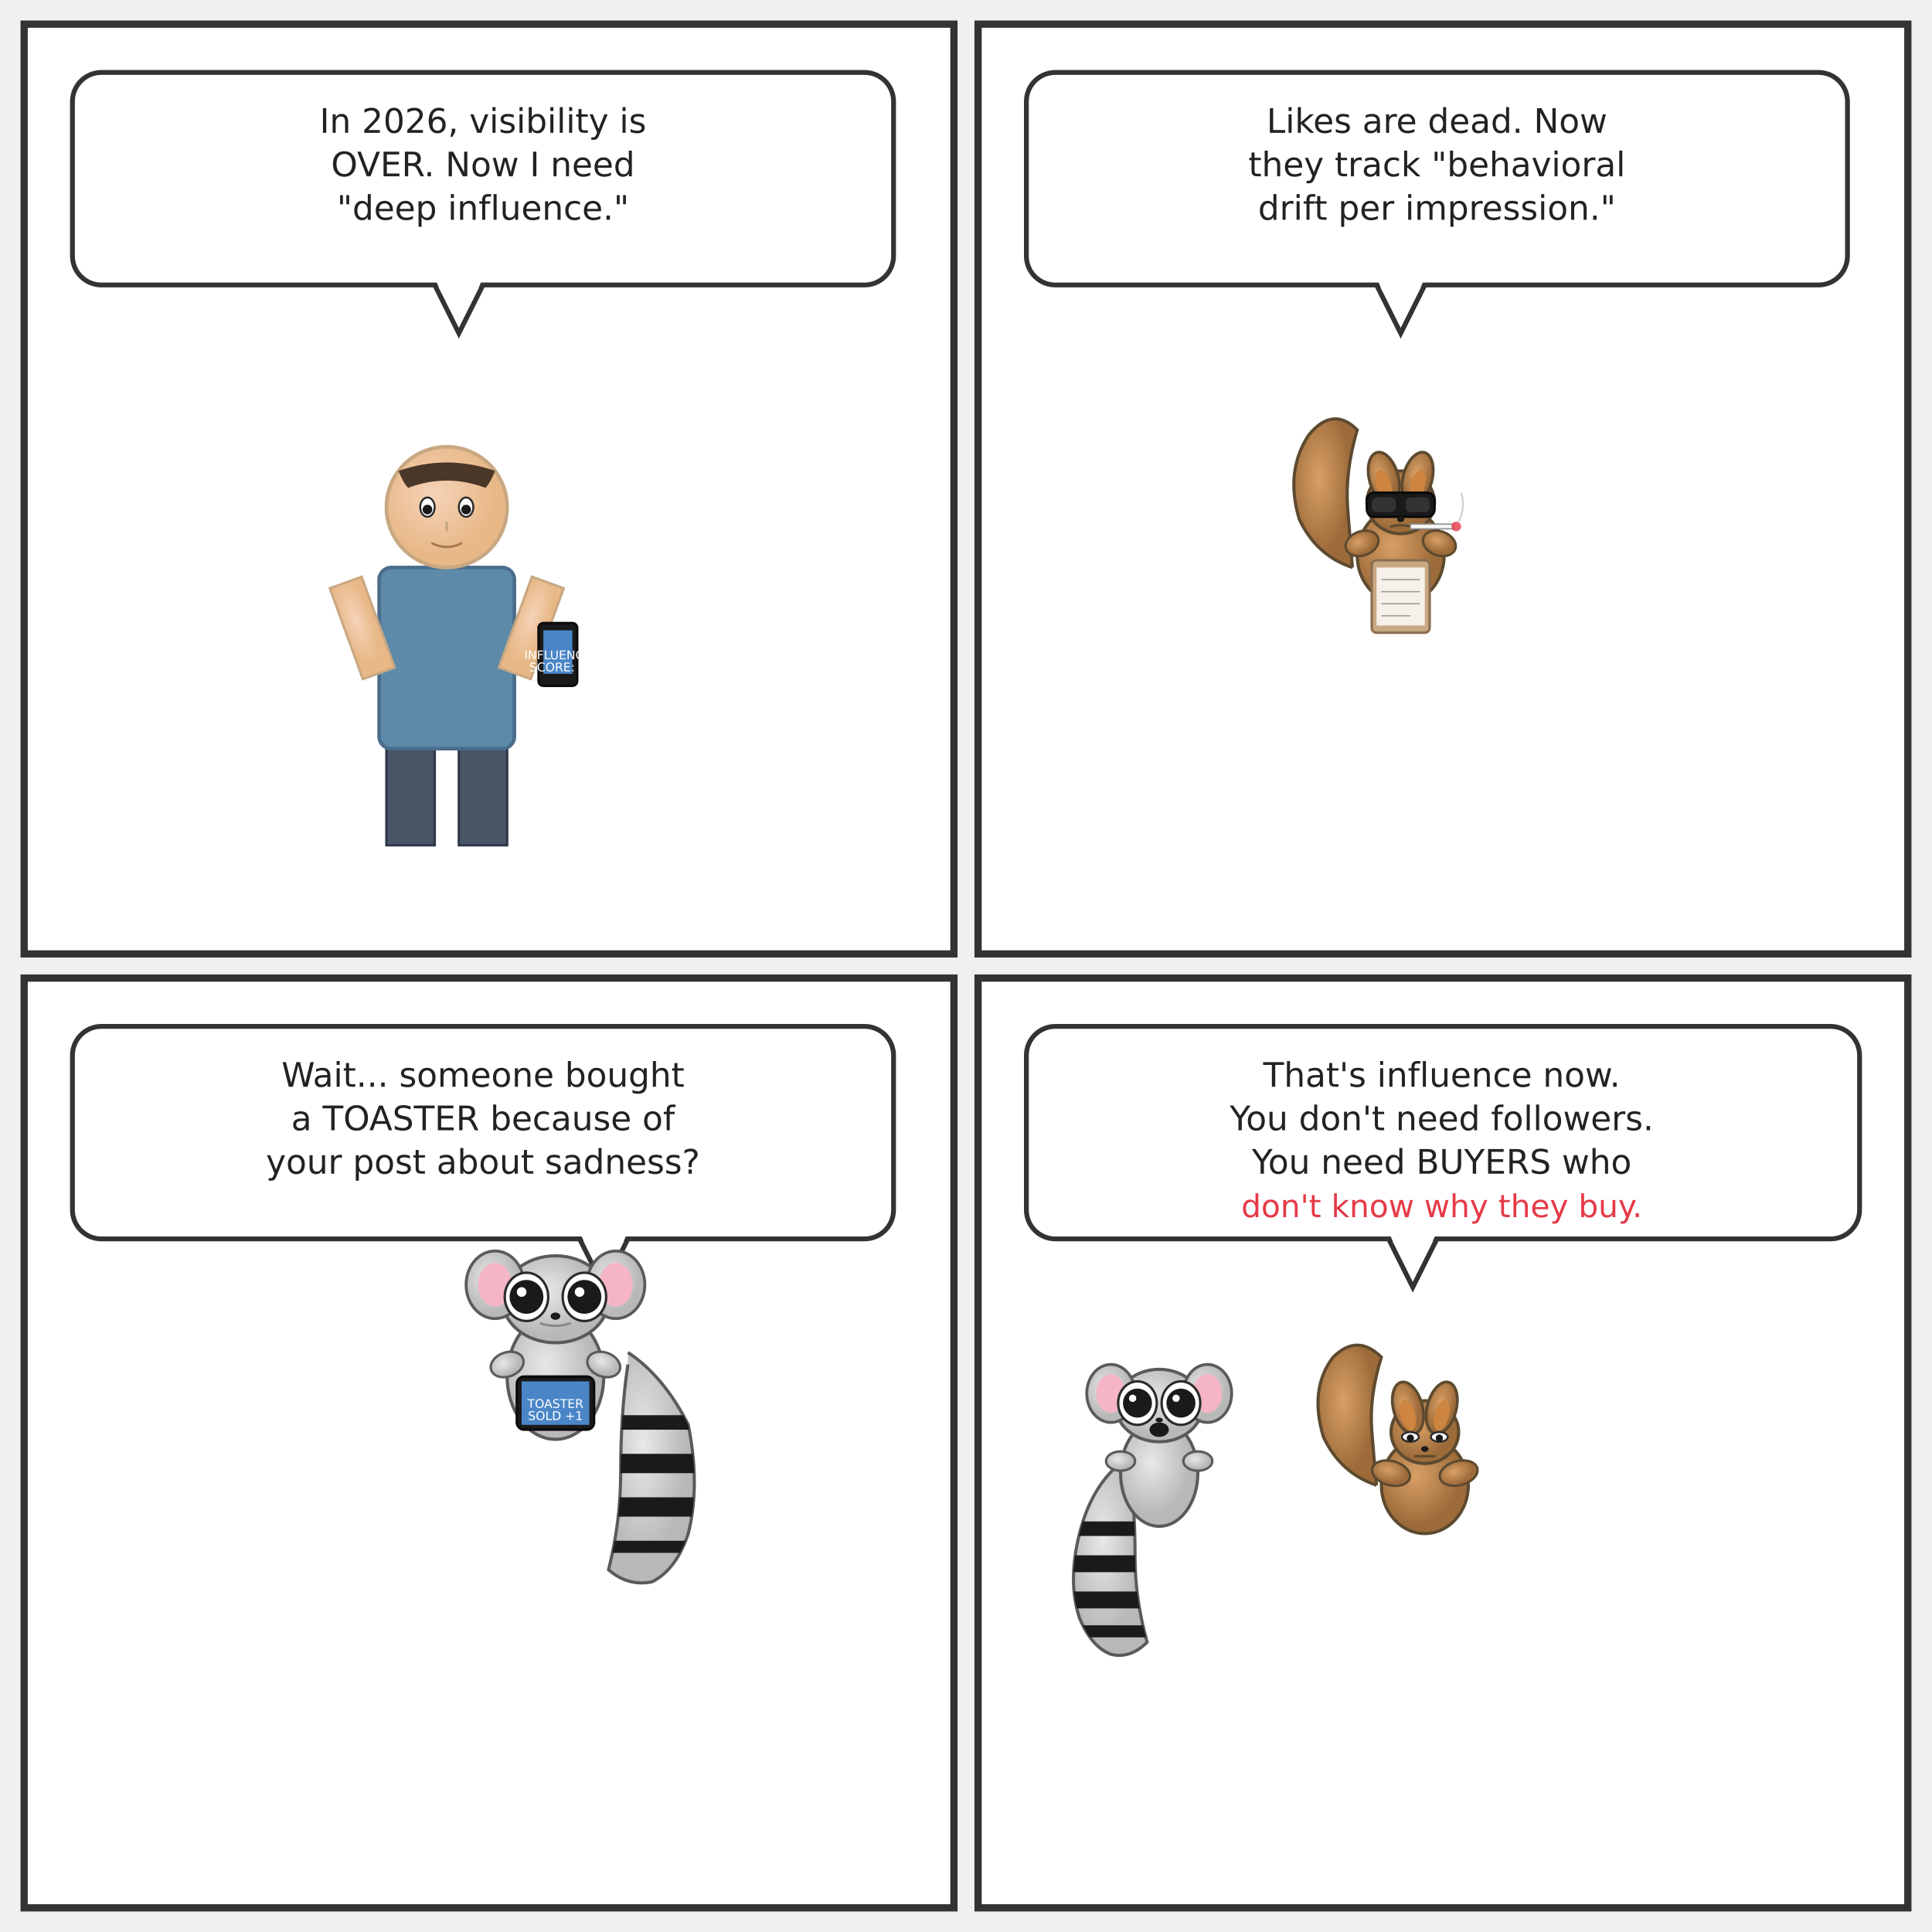
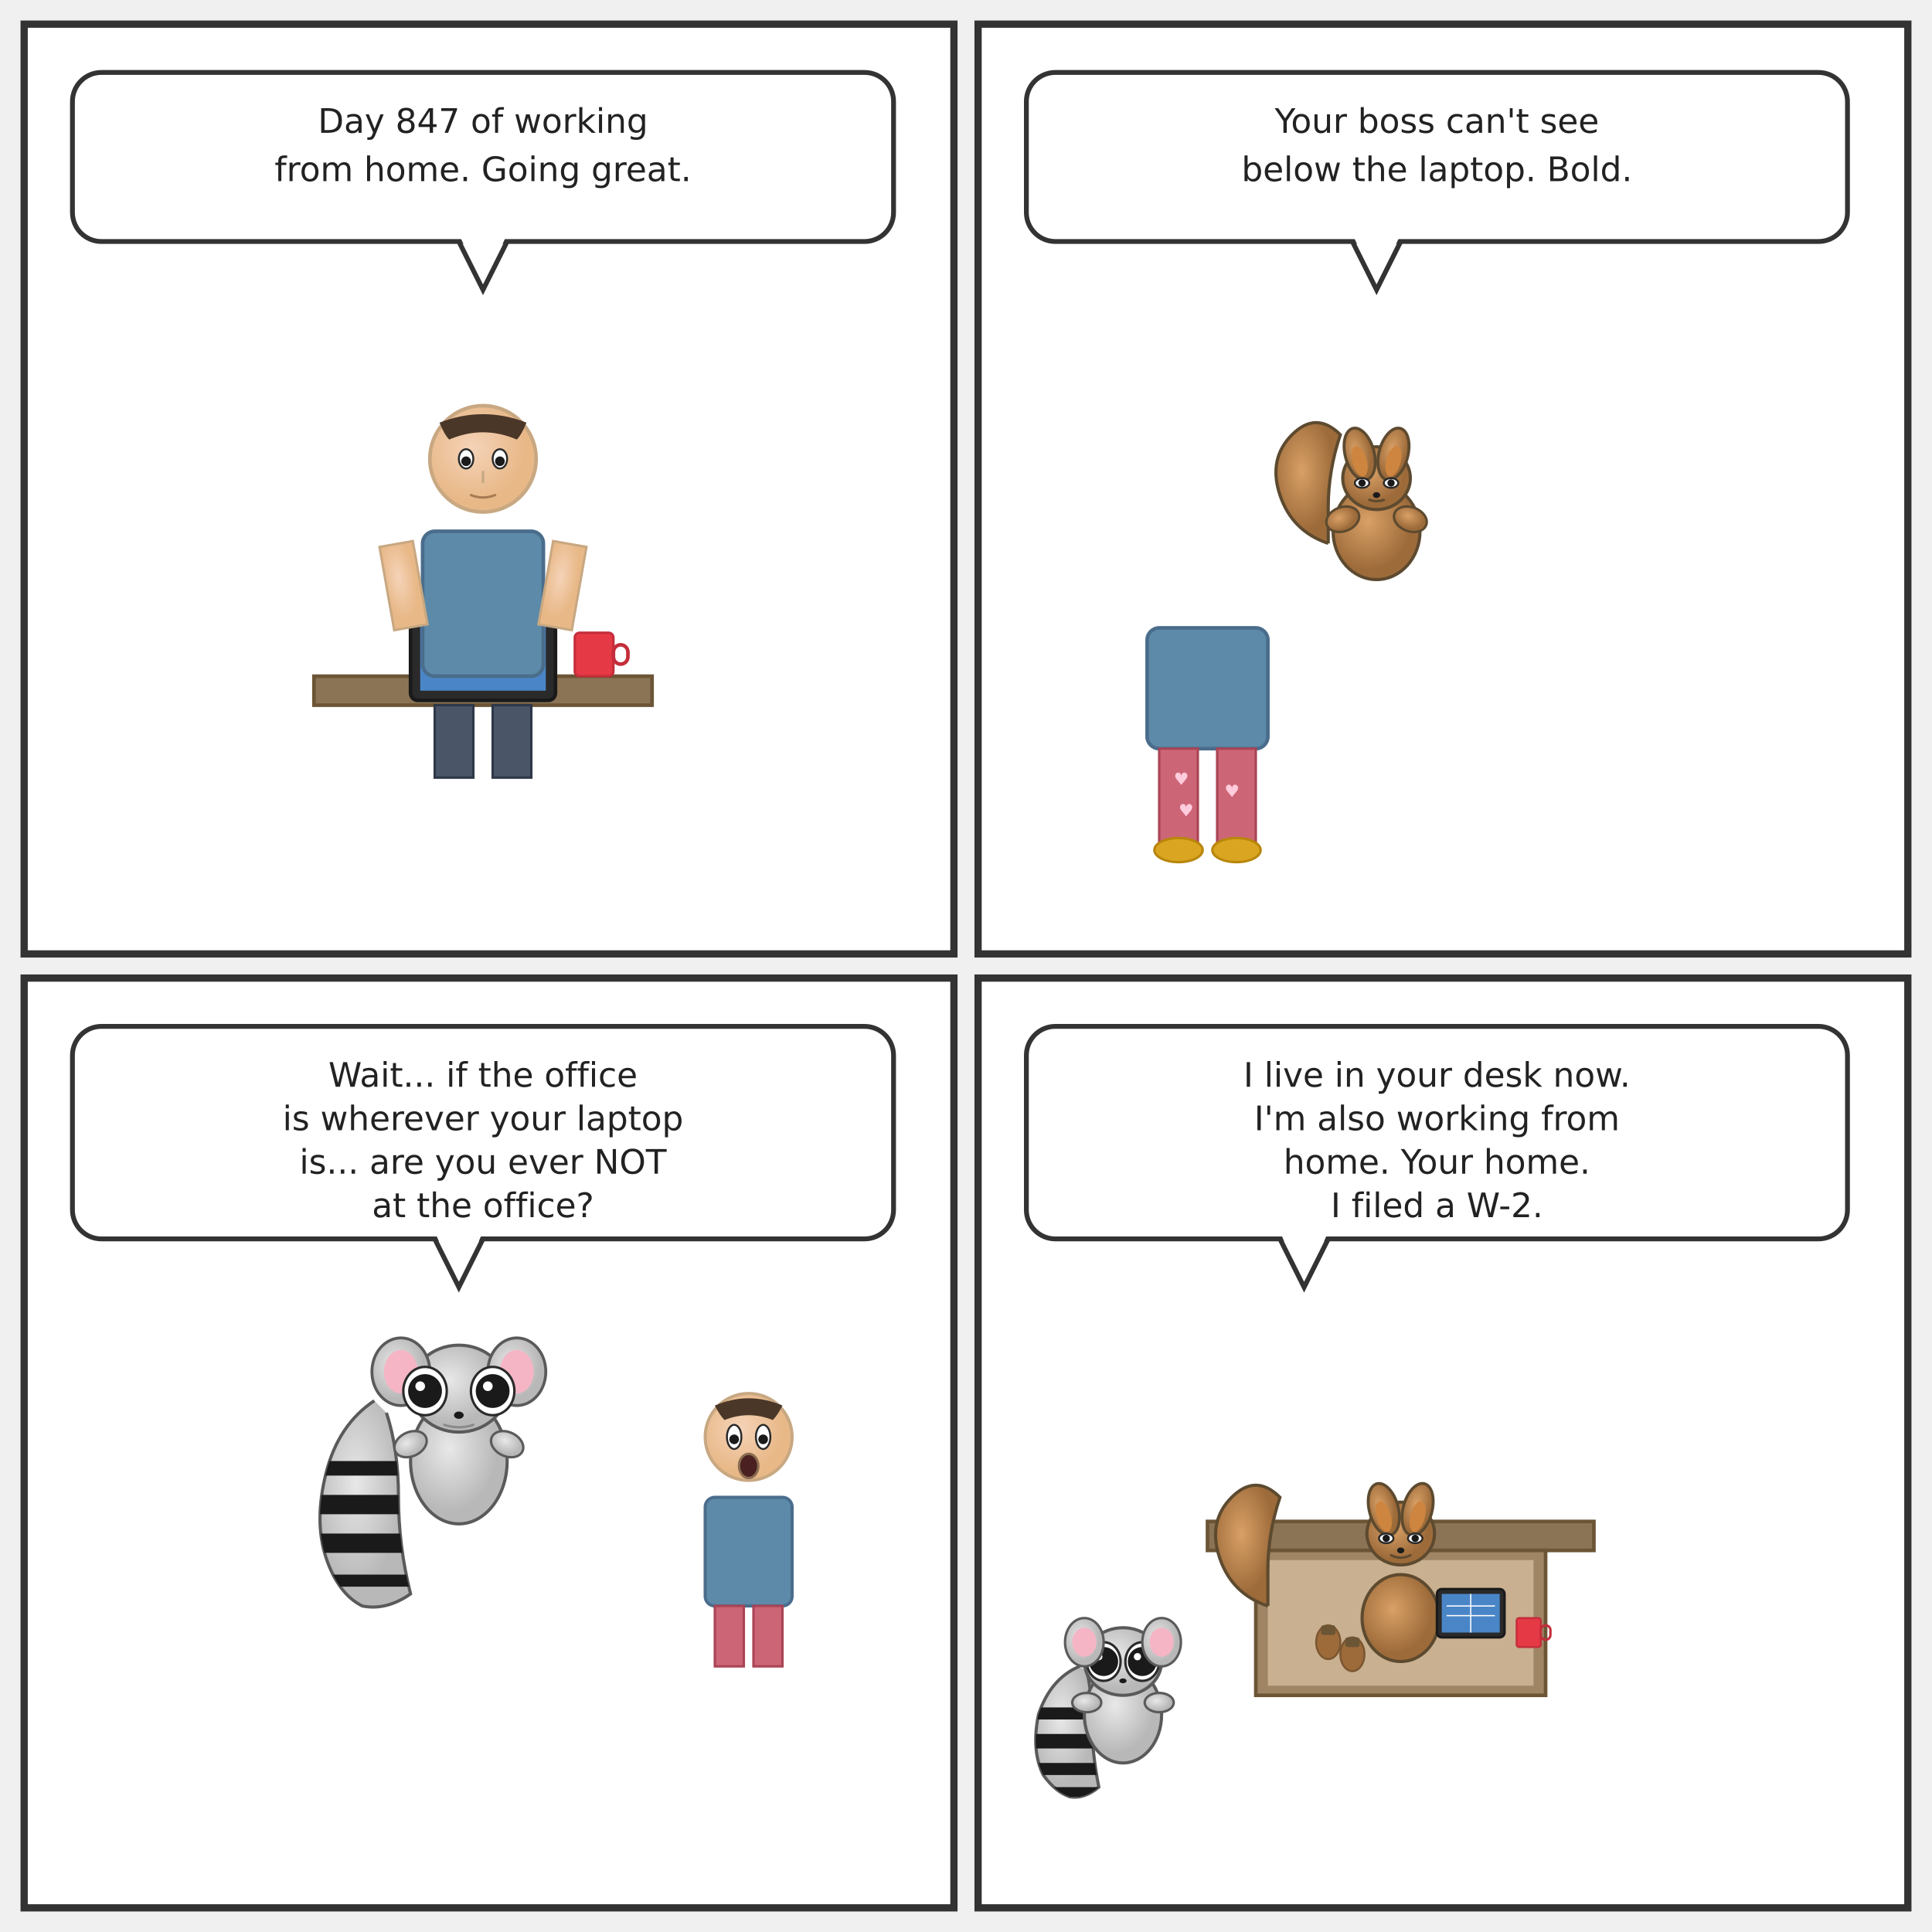
<svg xmlns="http://www.w3.org/2000/svg" viewBox="0 0 800 800">
  <defs>
-     <radialGradient id="sq_fur_sm26a" cx="40%" cy="40%">
+     <radialGradient id="sq_fur_wfh42" cx="40%" cy="40%">
      <stop offset="0%" style="stop-color:#d9a066" />
      <stop offset="100%" style="stop-color:#9d6b3a" />
    </radialGradient>
-     <radialGradient id="lem_fur_sm26a" cx="40%" cy="40%">
+     <radialGradient id="lem_fur_wfh42" cx="40%" cy="40%">
      <stop offset="0%" style="stop-color:#e8e8e8" />
      <stop offset="100%" style="stop-color:#b8b8b8" />
    </radialGradient>
-     <radialGradient id="hum_skin_sm26a" cx="40%" cy="40%">
+     <radialGradient id="hum_skin_wfh42" cx="40%" cy="40%">
      <stop offset="0%" style="stop-color:#f5d3b8" />
      <stop offset="100%" style="stop-color:#e8b887" />
    </radialGradient>
  </defs>
  <rect x="10" y="10" width="385" height="385" fill="#fff" stroke="#333" stroke-width="3" />
-   <rect x="30" y="30" width="340" height="88" rx="12" fill="#fff" stroke="#333" stroke-width="2" />
-   <polygon points="180,115 190,138 200,115" fill="#fff" />
-   <path d="M 180,118 L 190,138 L 200,118" fill="none" stroke="#333" stroke-width="2" />
-   <text x="200" y="55" font-family="DejaVu Sans" font-size="14" text-anchor="middle" fill="#222">In 2026, visibility is</text>
-   <text x="200" y="73" font-family="DejaVu Sans" font-size="14" text-anchor="middle" fill="#222">OVER. Now I need</text>
-   <text x="200" y="91" font-family="DejaVu Sans" font-size="14" text-anchor="middle" fill="#222">"deep influence."</text>
-   <g transform="translate(185, 170)">
-     <rect x="-25" y="140" width="20" height="40" fill="#4a5568" stroke="#2d3748" stroke-width="1" />
-     <rect x="5" y="140" width="20" height="40" fill="#4a5568" stroke="#2d3748" stroke-width="1" />
-     <rect x="-28" y="65" width="56" height="75" rx="5" fill="#5d8aa8" stroke="#4a6d8c" stroke-width="1.5" />
-     <rect x="-42" y="70" width="14" height="40" fill="url(#hum_skin_sm26a)" stroke="#c8a882" stroke-width="1" transform="rotate(-20 -35 90)" />
-     <rect x="28" y="70" width="14" height="40" fill="url(#hum_skin_sm26a)" stroke="#c8a882" stroke-width="1" transform="rotate(20 35 90)" />
-     <circle cx="0" cy="40" r="25" fill="url(#hum_skin_sm26a)" stroke="#c8a882" stroke-width="1.5" />
-     <path d="M -20 25 Q 0 18 20 25 Q 18 30 16 32 Q 0 26 -16 32 Q -18 30 -20 25" fill="#4a3728" />
-     <ellipse cx="-8" cy="40" rx="3" ry="4" fill="#fff" stroke="#2a2a2a" stroke-width="0.8" />
-     <circle cx="-8" cy="41" r="2" fill="#1a1a1a" />
-     <ellipse cx="8" cy="40" rx="3" ry="4" fill="#fff" stroke="#2a2a2a" stroke-width="0.8" />
-     <circle cx="8" cy="41" r="2" fill="#1a1a1a" />
-     <line x1="0" y1="46" x2="0" y2="50" stroke="#c4a882" stroke-width="1" />
-     <path d="M -6 55 Q 0 58 6 55" fill="none" stroke="#a67c52" stroke-width="1" stroke-linecap="round" />
-     <rect x="38" y="88" width="16" height="26" rx="2" fill="#1a1a1a" stroke="#0a0a0a" stroke-width="1" />
-     <rect x="40" y="91" width="12" height="18" fill="#4a86c7" />
-     <text x="46" y="103" font-family="DejaVu Sans" font-size="5" text-anchor="middle" fill="#fff">INFLUENCE</text>
-     <text x="46" y="108" font-family="DejaVu Sans" font-size="5" text-anchor="middle" fill="#fff">SCORE: 3</text>
+   <rect x="30" y="30" width="340" height="70" rx="12" fill="#fff" stroke="#333" stroke-width="2" />
+   <polygon points="190,97 200,118 210,97" fill="#fff" />
+   <path d="M 190,100 L 200,120 L 210,100" fill="none" stroke="#333" stroke-width="2" />
+   <text x="200" y="55" font-family="DejaVu Sans" font-size="14" text-anchor="middle" fill="#222">Day 847 of working</text>
+   <text x="200" y="75" font-family="DejaVu Sans" font-size="14" text-anchor="middle" fill="#222">from home. Going great.</text>
+   <g transform="translate(200, 200)">
+     <rect x="-70" y="80" width="140" height="12" fill="#8B7355" stroke="#6b5535" stroke-width="1.5" />
+     <rect x="-30" y="50" width="60" height="40" rx="3" fill="#2a2a2a" stroke="#1a1a1a" stroke-width="1.5" />
+     <rect x="-26" y="54" width="52" height="32" fill="#4a86c7" />
+     <rect x="-20" y="58" width="10" height="10" fill="#f5d3b8" stroke="#ccc" stroke-width="0.5" />
+     <rect x="-6" y="58" width="10" height="10" fill="#f5d3b8" stroke="#ccc" stroke-width="0.5" />
+     <rect x="8" y="58" width="10" height="10" fill="#f5d3b8" stroke="#ccc" stroke-width="0.5" />
+     <rect x="-25" y="20" width="50" height="60" rx="5" fill="#5d8aa8" stroke="#4a6d8c" stroke-width="1.5" />
+     <circle cx="0" cy="-10" r="22" fill="url(#hum_skin_wfh42)" stroke="#c8a882" stroke-width="1.5" />
+     <path d="M -18 -25 Q 0 -32 18 -25 Q 16 -20 14 -18 Q 0 -24 -14 -18 Q -16 -20 -18 -25" fill="#4a3728" />
+     <ellipse cx="-7" cy="-10" rx="3" ry="4" fill="#fff" stroke="#2a2a2a" stroke-width="0.8" />
+     <circle cx="-7" cy="-9" r="2" fill="#1a1a1a" />
+     <ellipse cx="7" cy="-10" rx="3" ry="4" fill="#fff" stroke="#2a2a2a" stroke-width="0.8" />
+     <circle cx="7" cy="-9" r="2" fill="#1a1a1a" />
+     <line x1="0" y1="-5" x2="0" y2="0" stroke="#c4a882" stroke-width="1" />
+     <path d="M -5 5 Q 0 7 5 5" fill="none" stroke="#a67c52" stroke-width="1" stroke-linecap="round" />
+     <rect x="-40" y="25" width="14" height="35" fill="url(#hum_skin_wfh42)" stroke="#c8a882" stroke-width="1" transform="rotate(-10 -33 42)" />
+     <rect x="26" y="25" width="14" height="35" fill="url(#hum_skin_wfh42)" stroke="#c8a882" stroke-width="1" transform="rotate(10 33 42)" />
+     <rect x="-20" y="92" width="16" height="30" fill="#4a5568" stroke="#2d3748" stroke-width="1" />
+     <rect x="4" y="92" width="16" height="30" fill="#4a5568" stroke="#2d3748" stroke-width="1" />
+     <rect x="38" y="62" width="16" height="18" rx="2" fill="#E63946" stroke="#c42d3a" stroke-width="1" />
+     <rect x="54" y="67" width="6" height="8" rx="3" fill="none" stroke="#c42d3a" stroke-width="1.5" />
  </g>
  <rect x="405" y="10" width="385" height="385" fill="#fff" stroke="#333" stroke-width="3" />
-   <rect x="425" y="30" width="340" height="88" rx="12" fill="#fff" stroke="#333" stroke-width="2" />
-   <polygon points="570,115 580,138 590,115" fill="#fff" />
-   <path d="M 570,118 L 580,138 L 590,118" fill="none" stroke="#333" stroke-width="2" />
-   <text x="595" y="55" font-family="DejaVu Sans" font-size="14" text-anchor="middle" fill="#222">Likes are dead. Now</text>
-   <text x="595" y="73" font-family="DejaVu Sans" font-size="14" text-anchor="middle" fill="#222">they track "behavioral</text>
-   <text x="595" y="91" font-family="DejaVu Sans" font-size="14" text-anchor="middle" fill="#222">drift per impression."</text>
-   <g transform="translate(580, 210)">
-     <path d="M -20 25 Q -35 20 -42 5 Q -48 -15 -38 -30 Q -28 -42 -18 -32 Q -23 -15 -22 0 Q -21 12 -20 25" fill="url(#sq_fur_sm26a)" stroke="#5d4a2f" stroke-width="1.3" />
-     <ellipse cx="0" cy="20" rx="18" ry="20" fill="url(#sq_fur_sm26a)" stroke="#5d4a2f" stroke-width="1.3" />
-     <ellipse cx="0" cy="-2" rx="14" ry="13" fill="url(#sq_fur_sm26a)" stroke="#5d4a2f" stroke-width="1.3" />
-     <ellipse cx="-7" cy="-12" rx="6" ry="11" fill="url(#sq_fur_sm26a)" stroke="#5d4a2f" stroke-width="1.2" transform="rotate(-15 -7 -12)" />
-     <ellipse cx="7" cy="-12" rx="6" ry="11" fill="url(#sq_fur_sm26a)" stroke="#5d4a2f" stroke-width="1.2" transform="rotate(15 7 -12)" />
-     <ellipse cx="-7" cy="-9" rx="3" ry="6.5" fill="#cd853f" transform="rotate(-15 -7 -9)" />
-     <ellipse cx="7" cy="-9" rx="3" ry="6.5" fill="#cd853f" transform="rotate(15 7 -9)" />
-     <rect x="-14" y="-6" width="28" height="10" rx="3" fill="#1a1a1a" stroke="#0a0a0a" stroke-width="1" />
-     <rect x="-12" y="-4" width="10" height="6" rx="2" fill="#333" />
-     <rect x="2" y="-4" width="10" height="6" rx="2" fill="#333" />
-     <ellipse cx="0" cy="5" rx="1.5" ry="1.2" fill="#1a1a1a" />
-     <path d="M -4 8 Q 0 7 4 8" fill="none" stroke="#5d4a2f" stroke-width="1" stroke-linecap="round" />
-     <rect x="4" y="7" width="18" height="2" fill="#f5f5f5" stroke="#8a8a8a" stroke-width="0.5" />
-     <circle cx="23" cy="8" r="2" fill="#e63946" opacity="0.8" />
-     <path d="M 24 6 Q 27 0 25 -6" fill="none" stroke="#aaa" stroke-width="0.8" opacity="0.5" />
-     <ellipse cx="-16" cy="15" rx="7" ry="5" fill="url(#sq_fur_sm26a)" stroke="#5d4a2f" stroke-width="1" transform="rotate(-20 -16 15)" />
-     <ellipse cx="16" cy="15" rx="7" ry="5" fill="url(#sq_fur_sm26a)" stroke="#5d4a2f" stroke-width="1" transform="rotate(20 16 15)" />
-     <rect x="-12" y="22" width="24" height="30" rx="2" fill="#c8a882" stroke="#8a6d51" stroke-width="1" />
-     <rect x="-10" y="25" width="20" height="24" fill="#f5f0e8" />
-     <line x1="-8" y1="30" x2="8" y2="30" stroke="#999" stroke-width="0.5" />
-     <line x1="-8" y1="35" x2="8" y2="35" stroke="#999" stroke-width="0.5" />
-     <line x1="-8" y1="40" x2="8" y2="40" stroke="#999" stroke-width="0.5" />
-     <line x1="-8" y1="45" x2="4" y2="45" stroke="#999" stroke-width="0.5" />
+   <rect x="425" y="30" width="340" height="70" rx="12" fill="#fff" stroke="#333" stroke-width="2" />
+   <polygon points="560,97 570,118 580,97" fill="#fff" />
+   <path d="M 560,100 L 570,120 L 580,100" fill="none" stroke="#333" stroke-width="2" />
+   <text x="595" y="55" font-family="DejaVu Sans" font-size="14" text-anchor="middle" fill="#222">Your boss can't see</text>
+   <text x="595" y="75" font-family="DejaVu Sans" font-size="14" text-anchor="middle" fill="#222">below the laptop. Bold.</text>
+   <g transform="translate(570, 210)">
+     <path d="M -20 15 Q -35 10 -40 -5 Q -45 -20 -35 -30 Q -25 -40 -15 -30 Q -20 -15 -20 0 Q -20 8 -20 15" fill="url(#sq_fur_wfh42)" stroke="#5d4a2f" stroke-width="1.3" />
+     <ellipse cx="0" cy="10" rx="18" ry="20" fill="url(#sq_fur_wfh42)" stroke="#5d4a2f" stroke-width="1.3" />
+     <ellipse cx="0" cy="-12" rx="14" ry="13" fill="url(#sq_fur_wfh42)" stroke="#5d4a2f" stroke-width="1.3" />
+     <ellipse cx="-7" cy="-22" rx="6" ry="11" fill="url(#sq_fur_wfh42)" stroke="#5d4a2f" stroke-width="1.2" transform="rotate(-15 -7 -22)" />
+     <ellipse cx="7" cy="-22" rx="6" ry="11" fill="url(#sq_fur_wfh42)" stroke="#5d4a2f" stroke-width="1.2" transform="rotate(15 7 -22)" />
+     <ellipse cx="-7" cy="-19" rx="3" ry="6.5" fill="#cd853f" transform="rotate(-15 -7 -19)" />
+     <ellipse cx="7" cy="-19" rx="3" ry="6.5" fill="#cd853f" transform="rotate(15 7 -19)" />
+     <ellipse cx="-6" cy="-10" rx="3" ry="2" fill="#fff" stroke="#2a2a2a" stroke-width="0.8" />
+     <circle cx="-6" cy="-10" r="1.5" fill="#1a1a1a" />
+     <ellipse cx="6" cy="-10" rx="3" ry="2" fill="#fff" stroke="#2a2a2a" stroke-width="0.8" />
+     <circle cx="6" cy="-10" r="1.5" fill="#1a1a1a" />
+     <ellipse cx="0" cy="-5" rx="1.5" ry="1.2" fill="#1a1a1a" />
+     <path d="M -3 -3 Q 0 -2 3 -3" fill="none" stroke="#5d4a2f" stroke-width="1" stroke-linecap="round" />
+     <ellipse cx="-14" cy="5" rx="7" ry="5" fill="url(#sq_fur_wfh42)" stroke="#5d4a2f" stroke-width="1" transform="rotate(-20 -14 5)" />
+     <ellipse cx="14" cy="5" rx="7" ry="5" fill="url(#sq_fur_wfh42)" stroke="#5d4a2f" stroke-width="1" transform="rotate(20 14 5)" />
+   </g>
+   <g transform="translate(500, 240)">
+     <rect x="-25" y="20" width="50" height="50" rx="5" fill="#5d8aa8" stroke="#4a6d8c" stroke-width="1.5" />
+     <rect x="-20" y="70" width="16" height="40" fill="#cc6677" stroke="#aa4455" stroke-width="1" />
+     <rect x="4" y="70" width="16" height="40" fill="#cc6677" stroke="#aa4455" stroke-width="1" />
+     <text x="-14" y="85" font-family="DejaVu Sans" font-size="7" fill="#ffccdd">♥</text>
+     <text x="7" y="90" font-family="DejaVu Sans" font-size="7" fill="#ffccdd">♥</text>
+     <text x="-12" y="98" font-family="DejaVu Sans" font-size="7" fill="#ffccdd">♥</text>
+     <ellipse cx="-12" cy="112" rx="10" ry="5" fill="#daa520" stroke="#b8860b" stroke-width="1" />
+     <ellipse cx="12" cy="112" rx="10" ry="5" fill="#daa520" stroke="#b8860b" stroke-width="1" />
  </g>
  <rect x="10" y="405" width="385" height="385" fill="#fff" stroke="#333" stroke-width="3" />
  <rect x="30" y="425" width="340" height="88" rx="12" fill="#fff" stroke="#333" stroke-width="2" />
-   <polygon points="240,510 250,533 260,510" fill="#fff" />
-   <path d="M 240,513 L 250,533 L 260,513" fill="none" stroke="#333" stroke-width="2" />
-   <text x="200" y="450" font-family="DejaVu Sans" font-size="14" text-anchor="middle" fill="#222">Wait... someone bought</text>
-   <text x="200" y="468" font-family="DejaVu Sans" font-size="14" text-anchor="middle" fill="#222">a TOASTER because of</text>
-   <text x="200" y="486" font-family="DejaVu Sans" font-size="14" text-anchor="middle" fill="#222">your post about sadness?</text>
-   <g transform="translate(230, 570)">
+   <polygon points="180,510 190,533 200,510" fill="#fff" />
+   <path d="M 180,513 L 190,533 L 200,513" fill="none" stroke="#333" stroke-width="2" />
+   <text x="200" y="450" font-family="DejaVu Sans" font-size="14" text-anchor="middle" fill="#222">Wait... if the office</text>
+   <text x="200" y="468" font-family="DejaVu Sans" font-size="14" text-anchor="middle" fill="#222">is wherever your laptop</text>
+   <text x="200" y="486" font-family="DejaVu Sans" font-size="14" text-anchor="middle" fill="#222">is... are you ever NOT</text>
+   <text x="200" y="504" font-family="DejaVu Sans" font-size="14" text-anchor="middle" fill="#222">at the office?</text>
+   <g transform="translate(180, 590)">
    <clipPath id="tail_clip_p3">
-       <path d="M 30 -10 Q 45 0 55 20 Q 60 45 55 65 Q 50 80 40 85 Q 30 87 22 80 Q 27 60 27 40 Q 27 15 30 -5" />
+       <path d="M -25 -10 Q -40 0 -45 20 Q -50 40 -45 55 Q -40 70 -30 75 Q -20 77 -10 70 Q -15 50 -15 30 Q -15 10 -20 -5" />
    </clipPath>
-     <path d="M 30 -10 Q 45 0 55 20 Q 60 45 55 65 Q 50 80 40 85 Q 30 87 22 80 Q 27 60 27 40 Q 27 15 30 -5" fill="url(#lem_fur_sm26a)" stroke="#5a5a5a" stroke-width="1.3" />
+     <path d="M -25 -10 Q -40 0 -45 20 Q -50 40 -45 55 Q -40 70 -30 75 Q -20 77 -10 70 Q -15 50 -15 30 Q -15 10 -20 -5" fill="url(#lem_fur_wfh42)" stroke="#5a5a5a" stroke-width="1.3" />
    <g clip-path="url(#tail_clip_p3)">
-       <rect x="18" y="16" width="50" height="6" fill="#1a1a1a" />
-       <rect x="18" y="32" width="50" height="8" fill="#1a1a1a" />
-       <rect x="18" y="50" width="50" height="8" fill="#1a1a1a" />
-       <rect x="18" y="68" width="50" height="5" fill="#1a1a1a" />
+       <rect x="-55" y="15" width="50" height="6" fill="#1a1a1a" />
+       <rect x="-55" y="29" width="50" height="8" fill="#1a1a1a" />
+       <rect x="-55" y="45" width="50" height="8" fill="#1a1a1a" />
+       <rect x="-55" y="62" width="50" height="5" fill="#1a1a1a" />
    </g>
-     <ellipse cx="0" cy="0" rx="20" ry="26" fill="url(#lem_fur_sm26a)" stroke="#5a5a5a" stroke-width="1.3" />
-     <ellipse cx="0" cy="-32" rx="22" ry="18" fill="url(#lem_fur_sm26a)" stroke="#5a5a5a" stroke-width="1.3" />
-     <ellipse cx="-25" cy="-38" rx="12" ry="14" fill="url(#lem_fur_sm26a)" stroke="#5a5a5a" stroke-width="1.2" />
-     <ellipse cx="25" cy="-38" rx="12" ry="14" fill="url(#lem_fur_sm26a)" stroke="#5a5a5a" stroke-width="1.2" />
-     <ellipse cx="-25" cy="-38" rx="7" ry="9" fill="#f5b5c5" />
-     <ellipse cx="25" cy="-38" rx="7" ry="9" fill="#f5b5c5" />
-     <ellipse cx="-12" cy="-33" rx="9" ry="10" fill="#fff" stroke="#2a2a2a" stroke-width="1" />
-     <circle cx="-12" cy="-33" r="7" fill="#1a1a1a" />
-     <circle cx="-14" cy="-35" r="2" fill="#fff" />
-     <ellipse cx="12" cy="-33" rx="9" ry="10" fill="#fff" stroke="#2a2a2a" stroke-width="1" />
-     <circle cx="12" cy="-33" r="7" fill="#1a1a1a" />
-     <circle cx="10" cy="-35" r="2" fill="#fff" />
-     <ellipse cx="0" cy="-25" rx="2" ry="1.5" fill="#1a1a1a" />
-     <path d="M -6 -22 Q 0 -20 6 -22" fill="none" stroke="#8a8a8a" stroke-width="1" stroke-linecap="round" />
-     <ellipse cx="-20" cy="-5" rx="7" ry="5" fill="url(#lem_fur_sm26a)" stroke="#5a5a5a" stroke-width="1" transform="rotate(-20 -20 -5)" />
-     <ellipse cx="20" cy="-5" rx="7" ry="5" fill="url(#lem_fur_sm26a)" stroke="#5a5a5a" stroke-width="1" transform="rotate(20 20 -5)" />
-     <rect x="-16" y="0" width="32" height="22" rx="3" fill="#1a1a1a" stroke="#0a0a0a" stroke-width="1" />
-     <rect x="-14" y="2" width="28" height="18" fill="#4a86c7" />
-     <text x="0" y="13" font-family="DejaVu Sans" font-size="5" text-anchor="middle" fill="#fff">TOASTER</text>
-     <text x="0" y="18" font-family="DejaVu Sans" font-size="5" text-anchor="middle" fill="#fff">SOLD +1</text>
+     <ellipse cx="10" cy="15" rx="20" ry="26" fill="url(#lem_fur_wfh42)" stroke="#5a5a5a" stroke-width="1.3" />
+     <ellipse cx="10" cy="-15" rx="20" ry="18" fill="url(#lem_fur_wfh42)" stroke="#5a5a5a" stroke-width="1.3" />
+     <ellipse cx="-14" cy="-22" rx="12" ry="14" fill="url(#lem_fur_wfh42)" stroke="#5a5a5a" stroke-width="1.2" />
+     <ellipse cx="34" cy="-22" rx="12" ry="14" fill="url(#lem_fur_wfh42)" stroke="#5a5a5a" stroke-width="1.2" />
+     <ellipse cx="-14" cy="-22" rx="7" ry="9" fill="#f5b5c5" />
+     <ellipse cx="34" cy="-22" rx="7" ry="9" fill="#f5b5c5" />
+     <ellipse cx="-4" cy="-14" rx="9" ry="10" fill="#fff" stroke="#2a2a2a" stroke-width="1" />
+     <circle cx="-4" cy="-14" r="7" fill="#1a1a1a" />
+     <circle cx="-6" cy="-16" r="2" fill="#fff" />
+     <ellipse cx="24" cy="-14" rx="9" ry="10" fill="#fff" stroke="#2a2a2a" stroke-width="1" />
+     <circle cx="24" cy="-14" r="7" fill="#1a1a1a" />
+     <circle cx="22" cy="-16" r="2" fill="#fff" />
+     <ellipse cx="10" cy="-4" rx="2" ry="1.5" fill="#1a1a1a" />
+     <path d="M 4 0 Q 10 2 16 0" fill="none" stroke="#8a8a8a" stroke-width="1" stroke-linecap="round" />
+     <ellipse cx="-10" cy="8" rx="7" ry="5" fill="url(#lem_fur_wfh42)" stroke="#5a5a5a" stroke-width="1" transform="rotate(-25 -10 8)" />
+     <ellipse cx="30" cy="8" rx="7" ry="5" fill="url(#lem_fur_wfh42)" stroke="#5a5a5a" stroke-width="1" transform="rotate(25 30 8)" />
+   </g>
+   <g transform="translate(310, 610)">
+     <rect x="-18" y="10" width="36" height="45" rx="4" fill="#5d8aa8" stroke="#4a6d8c" stroke-width="1.3" />
+     <circle cx="0" cy="-15" r="18" fill="url(#hum_skin_wfh42)" stroke="#c8a882" stroke-width="1.3" />
+     <path d="M -14 -28 Q 0 -34 14 -28 Q 12 -24 10 -22 Q 0 -26 -10 -22 Q -12 -24 -14 -28" fill="#4a3728" />
+     <ellipse cx="-6" cy="-15" rx="3" ry="5" fill="#fff" stroke="#2a2a2a" stroke-width="0.8" />
+     <circle cx="-6" cy="-14" r="2" fill="#1a1a1a" />
+     <ellipse cx="6" cy="-15" rx="3" ry="5" fill="#fff" stroke="#2a2a2a" stroke-width="0.8" />
+     <circle cx="6" cy="-14" r="2" fill="#1a1a1a" />
+     <ellipse cx="0" cy="-3" rx="4" ry="5" fill="#4a2020" stroke="#8a6d51" stroke-width="1" />
+     <rect x="-14" y="55" width="12" height="25" fill="#cc6677" stroke="#aa4455" stroke-width="1" />
+     <rect x="2" y="55" width="12" height="25" fill="#cc6677" stroke="#aa4455" stroke-width="1" />
  </g>
  <rect x="405" y="405" width="385" height="385" fill="#fff" stroke="#333" stroke-width="3" />
-   <rect x="425" y="425" width="345" height="88" rx="12" fill="#fff" stroke="#333" stroke-width="2" />
-   <polygon points="575,510 585,533 595,510" fill="#fff" />
-   <path d="M 575,513 L 585,533 L 595,513" fill="none" stroke="#333" stroke-width="2" />
-   <text x="597" y="450" font-family="DejaVu Sans" font-size="14" text-anchor="middle" fill="#222">That's influence now.</text>
-   <text x="597" y="468" font-family="DejaVu Sans" font-size="14" text-anchor="middle" fill="#222">You don't need followers.</text>
-   <text x="597" y="486" font-family="DejaVu Sans" font-size="14" text-anchor="middle" fill="#222">You need BUYERS who</text>
-   <text x="597" y="504" font-family="DejaVu Sans" font-size="13" text-anchor="middle" fill="#E63946">don't know why they buy.</text>
-   <g transform="translate(590, 600)">
-     <path d="M -20 15 Q -35 10 -42 -5 Q -48 -25 -38 -38 Q -28 -48 -18 -38 Q -23 -22 -22 -8 Q -21 5 -20 15" fill="url(#sq_fur_sm26a)" stroke="#5d4a2f" stroke-width="1.3" />
-     <ellipse cx="0" cy="15" rx="18" ry="20" fill="url(#sq_fur_sm26a)" stroke="#5d4a2f" stroke-width="1.3" />
-     <ellipse cx="0" cy="-7" rx="14" ry="13" fill="url(#sq_fur_sm26a)" stroke="#5d4a2f" stroke-width="1.3" />
-     <ellipse cx="-7" cy="-17" rx="6" ry="11" fill="url(#sq_fur_sm26a)" stroke="#5d4a2f" stroke-width="1.2" transform="rotate(-15 -7 -17)" />
-     <ellipse cx="7" cy="-17" rx="6" ry="11" fill="url(#sq_fur_sm26a)" stroke="#5d4a2f" stroke-width="1.2" transform="rotate(15 7 -17)" />
-     <ellipse cx="-7" cy="-14" rx="3" ry="6.5" fill="#cd853f" transform="rotate(-15 -7 -14)" />
-     <ellipse cx="7" cy="-14" rx="3" ry="6.5" fill="#cd853f" transform="rotate(15 7 -14)" />
-     <ellipse cx="-6" cy="-5" rx="3.5" ry="2" fill="#fff" stroke="#2a2a2a" stroke-width="0.8" />
-     <circle cx="-6" cy="-4.5" r="1.5" fill="#1a1a1a" />
-     <ellipse cx="6" cy="-5" rx="3.5" ry="2" fill="#fff" stroke="#2a2a2a" stroke-width="0.8" />
-     <circle cx="6" cy="-4.5" r="1.5" fill="#1a1a1a" />
-     <ellipse cx="0" cy="0" rx="1.5" ry="1.2" fill="#1a1a1a" />
-     <path d="M -4 3 L 4 3" fill="none" stroke="#5d4a2f" stroke-width="1" stroke-linecap="round" />
-     <ellipse cx="-14" cy="10" rx="8" ry="5" fill="url(#sq_fur_sm26a)" stroke="#5d4a2f" stroke-width="1" transform="rotate(15 -14 10)" />
-     <ellipse cx="14" cy="10" rx="8" ry="5" fill="url(#sq_fur_sm26a)" stroke="#5d4a2f" stroke-width="1" transform="rotate(-15 14 10)" />
+   <rect x="425" y="425" width="340" height="88" rx="12" fill="#fff" stroke="#333" stroke-width="2" />
+   <polygon points="530,510 540,533 550,510" fill="#fff" />
+   <path d="M 530,513 L 540,533 L 550,513" fill="none" stroke="#333" stroke-width="2" />
+   <text x="595" y="450" font-family="DejaVu Sans" font-size="14" text-anchor="middle" fill="#222">I live in your desk now.</text>
+   <text x="595" y="468" font-family="DejaVu Sans" font-size="14" text-anchor="middle" fill="#222">I'm also working from</text>
+   <text x="595" y="486" font-family="DejaVu Sans" font-size="14" text-anchor="middle" fill="#222">home. Your home.</text>
+   <text x="595" y="504" font-family="DejaVu Sans" font-size="14" text-anchor="middle" fill="#222">I filed a W-2.</text>
+   <g transform="translate(580, 630)">
+     <rect x="-80" y="0" width="160" height="12" fill="#8B7355" stroke="#6b5535" stroke-width="1.5" />
+     <rect x="-60" y="12" width="120" height="60" fill="#a08565" stroke="#6b5535" stroke-width="1.5" />
+     <rect x="-55" y="16" width="110" height="52" fill="#c8b090" />
+     <path d="M -55 35 Q -70 30 -75 15 Q -80 0 -70 -10 Q -60 -20 -50 -10 Q -55 5 -55 20 Q -55 28 -55 35" fill="url(#sq_fur_wfh42)" stroke="#5d4a2f" stroke-width="1.3" />
+     <ellipse cx="0" cy="40" rx="16" ry="18" fill="url(#sq_fur_wfh42)" stroke="#5d4a2f" stroke-width="1.3" />
+     <ellipse cx="0" cy="5" rx="14" ry="13" fill="url(#sq_fur_wfh42)" stroke="#5d4a2f" stroke-width="1.3" />
+     <ellipse cx="-7" cy="-5" rx="6" ry="11" fill="url(#sq_fur_wfh42)" stroke="#5d4a2f" stroke-width="1.2" transform="rotate(-15 -7 -5)" />
+     <ellipse cx="7" cy="-5" rx="6" ry="11" fill="url(#sq_fur_wfh42)" stroke="#5d4a2f" stroke-width="1.2" transform="rotate(15 7 -5)" />
+     <ellipse cx="-7" cy="-2" rx="3" ry="6.5" fill="#cd853f" transform="rotate(-15 -7 -2)" />
+     <ellipse cx="7" cy="-2" rx="3" ry="6.5" fill="#cd853f" transform="rotate(15 7 -2)" />
+     <ellipse cx="-6" cy="7" rx="3" ry="2" fill="#fff" stroke="#2a2a2a" stroke-width="0.8" />
+     <circle cx="-6" cy="7" r="1.5" fill="#1a1a1a" />
+     <ellipse cx="6" cy="7" rx="3" ry="2" fill="#fff" stroke="#2a2a2a" stroke-width="0.8" />
+     <circle cx="6" cy="7" r="1.5" fill="#1a1a1a" />
+     <ellipse cx="0" cy="12" rx="1.5" ry="1.2" fill="#1a1a1a" />
+     <path d="M -4 14 Q 0 16 4 14" fill="none" stroke="#5d4a2f" stroke-width="1" stroke-linecap="round" />
+     <rect x="15" y="28" width="28" height="20" rx="2" fill="#2a2a2a" stroke="#1a1a1a" stroke-width="1" />
+     <rect x="17" y="30" width="24" height="16" fill="#4a86c7" />
+     <line x1="19" y1="35" x2="39" y2="35" stroke="#fff" stroke-width="0.5" />
+     <line x1="19" y1="39" x2="39" y2="39" stroke="#fff" stroke-width="0.5" />
+     <line x1="29" y1="30" x2="29" y2="46" stroke="#fff" stroke-width="0.5" />
+     <ellipse cx="-30" cy="50" rx="5" ry="7" fill="#9d6b3a" stroke="#7a5530" stroke-width="0.8" />
+     <rect x="-33" y="43" width="6" height="4" rx="1" fill="#6b5535" />
+     <ellipse cx="-20" cy="55" rx="5" ry="7" fill="#9d6b3a" stroke="#7a5530" stroke-width="0.8" />
+     <rect x="-23" y="48" width="6" height="4" rx="1" fill="#6b5535" />
+     <rect x="48" y="40" width="10" height="12" rx="1" fill="#E63946" stroke="#c42d3a" stroke-width="0.8" />
+     <rect x="58" y="43" width="4" height="6" rx="2" fill="none" stroke="#c42d3a" stroke-width="1" />
  </g>
-   <g transform="translate(480, 610)">
+   <g transform="translate(455, 700)">
    <clipPath id="tail_clip_p4">
-       <path d="M -15 -5 Q -28 5 -33 25 Q -38 45 -33 60 Q -28 72 -20 75 Q -12 77 -5 70 Q -10 52 -10 35 Q -10 15 -12 0" />
+       <path d="M -8 -10 Q -20 -5 -25 10 Q -28 25 -23 35 Q -18 42 -12 44 Q -6 45 0 40 Q -3 25 -3 10 Q -3 0 -5 -8" />
    </clipPath>
-     <path d="M -15 -5 Q -28 5 -33 25 Q -38 45 -33 60 Q -28 72 -20 75 Q -12 77 -5 70 Q -10 52 -10 35 Q -10 15 -12 0" fill="url(#lem_fur_sm26a)" stroke="#5a5a5a" stroke-width="1.3" />
+     <path d="M -8 -10 Q -20 -5 -25 10 Q -28 25 -23 35 Q -18 42 -12 44 Q -6 45 0 40 Q -3 25 -3 10 Q -3 0 -5 -8" fill="url(#lem_fur_wfh42)" stroke="#5a5a5a" stroke-width="1.3" />
    <g clip-path="url(#tail_clip_p4)">
-       <rect x="-42" y="20" width="40" height="6" fill="#1a1a1a" />
-       <rect x="-42" y="34" width="40" height="7" fill="#1a1a1a" />
-       <rect x="-42" y="49" width="40" height="7" fill="#1a1a1a" />
-       <rect x="-42" y="63" width="40" height="5" fill="#1a1a1a" />
+       <rect x="-33" y="7" width="35" height="5" fill="#1a1a1a" />
+       <rect x="-33" y="18" width="35" height="6" fill="#1a1a1a" />
+       <rect x="-33" y="30" width="35" height="5" fill="#1a1a1a" />
+       <rect x="-33" y="40" width="35" height="4" fill="#1a1a1a" />
    </g>
-     <ellipse cx="0" cy="0" rx="16" ry="22" fill="url(#lem_fur_sm26a)" stroke="#5a5a5a" stroke-width="1.3" />
-     <ellipse cx="0" cy="-28" rx="18" ry="15" fill="url(#lem_fur_sm26a)" stroke="#5a5a5a" stroke-width="1.3" />
-     <ellipse cx="-20" cy="-33" rx="10" ry="12" fill="url(#lem_fur_sm26a)" stroke="#5a5a5a" stroke-width="1.2" />
-     <ellipse cx="20" cy="-33" rx="10" ry="12" fill="url(#lem_fur_sm26a)" stroke="#5a5a5a" stroke-width="1.2" />
-     <ellipse cx="-20" cy="-33" rx="6" ry="8" fill="#f5b5c5" />
-     <ellipse cx="20" cy="-33" rx="6" ry="8" fill="#f5b5c5" />
-     <ellipse cx="-9" cy="-29" rx="8" ry="9" fill="#fff" stroke="#2a2a2a" stroke-width="1" />
-     <circle cx="-9" cy="-29" r="6" fill="#1a1a1a" />
-     <circle cx="-11" cy="-31" r="1.5" fill="#fff" />
-     <ellipse cx="9" cy="-29" rx="8" ry="9" fill="#fff" stroke="#2a2a2a" stroke-width="1" />
-     <circle cx="9" cy="-29" r="6" fill="#1a1a1a" />
-     <circle cx="7" cy="-31" r="1.5" fill="#fff" />
-     <ellipse cx="0" cy="-22" rx="1.5" ry="1" fill="#1a1a1a" />
-     <ellipse cx="0" cy="-18" rx="4" ry="3" fill="#1a1a1a" />
-     <ellipse cx="-16" cy="-5" rx="6" ry="4" fill="url(#lem_fur_sm26a)" stroke="#5a5a5a" stroke-width="1" />
-     <ellipse cx="16" cy="-5" rx="6" ry="4" fill="url(#lem_fur_sm26a)" stroke="#5a5a5a" stroke-width="1" />
+     <ellipse cx="10" cy="10" rx="16" ry="20" fill="url(#lem_fur_wfh42)" stroke="#5a5a5a" stroke-width="1.3" />
+     <ellipse cx="10" cy="-12" rx="16" ry="14" fill="url(#lem_fur_wfh42)" stroke="#5a5a5a" stroke-width="1.3" />
+     <ellipse cx="2" cy="-12" rx="7" ry="8" fill="#fff" stroke="#2a2a2a" stroke-width="1" />
+     <circle cx="2" cy="-12" r="6" fill="#1a1a1a" />
+     <circle cx="0" cy="-14" r="1.5" fill="#fff" />
+     <ellipse cx="18" cy="-12" rx="7" ry="8" fill="#fff" stroke="#2a2a2a" stroke-width="1" />
+     <circle cx="18" cy="-12" r="6" fill="#1a1a1a" />
+     <circle cx="16" cy="-14" r="1.5" fill="#fff" />
+     <ellipse cx="10" cy="-4" rx="1.5" ry="1" fill="#1a1a1a" />
+     <ellipse cx="-5" cy="5" rx="6" ry="4" fill="url(#lem_fur_wfh42)" stroke="#5a5a5a" stroke-width="1" />
+     <ellipse cx="25" cy="5" rx="6" ry="4" fill="url(#lem_fur_wfh42)" stroke="#5a5a5a" stroke-width="1" />
+     <ellipse cx="-6" cy="-20" rx="8" ry="10" fill="url(#lem_fur_wfh42)" stroke="#5a5a5a" stroke-width="1" />
+     <ellipse cx="26" cy="-20" rx="8" ry="10" fill="url(#lem_fur_wfh42)" stroke="#5a5a5a" stroke-width="1" />
+     <ellipse cx="-6" cy="-20" rx="5" ry="6" fill="#f5b5c5" />
+     <ellipse cx="26" cy="-20" rx="5" ry="6" fill="#f5b5c5" />
  </g>
</svg>
